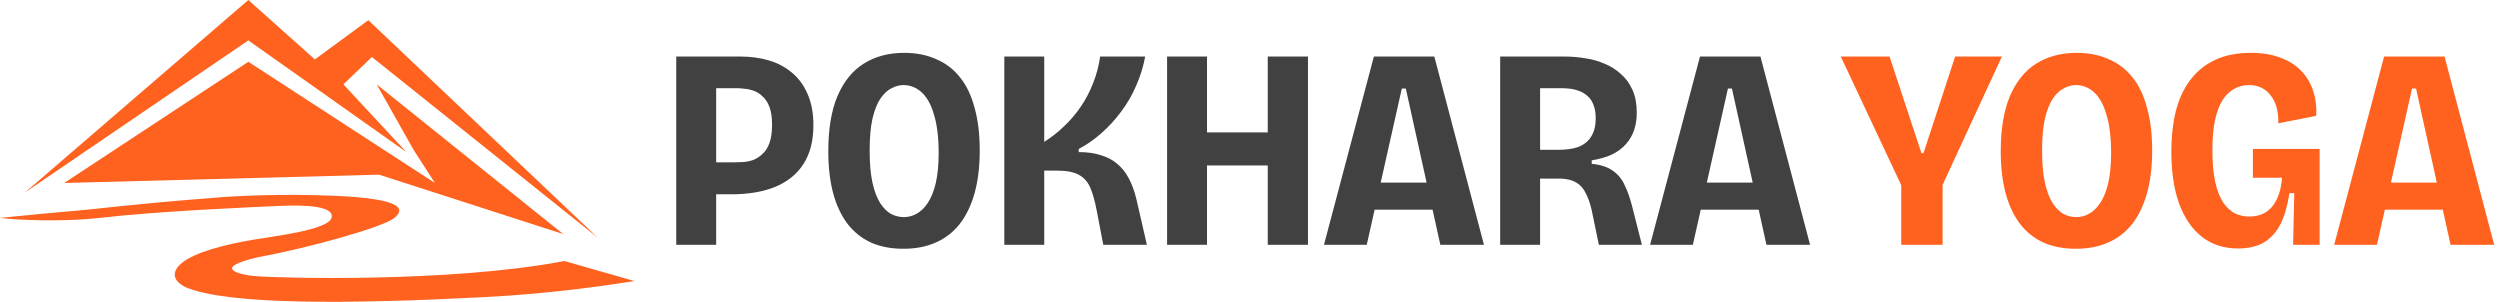
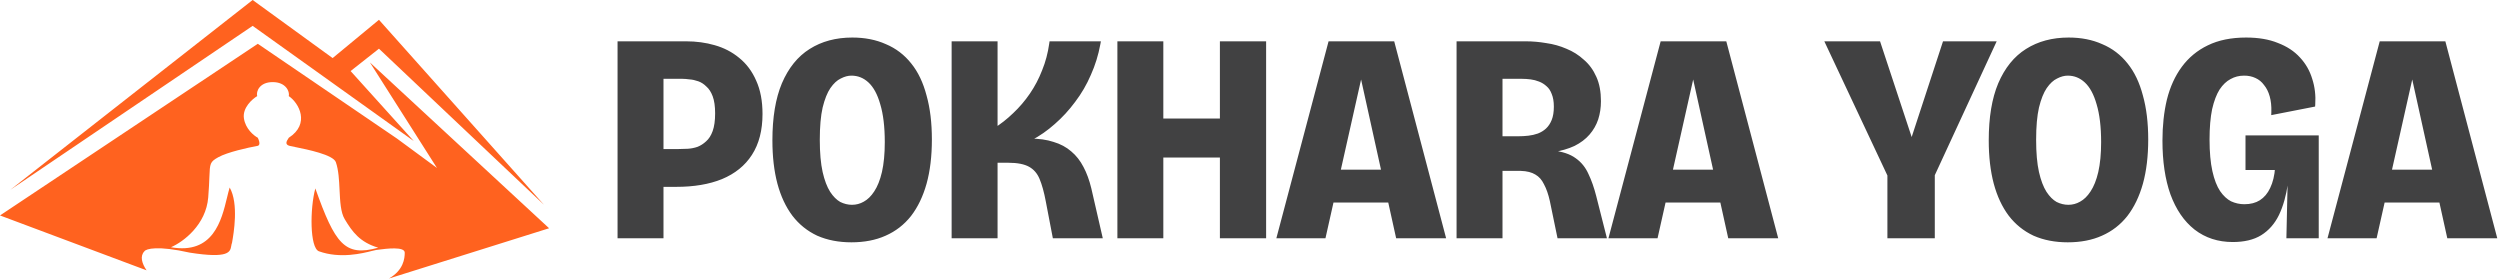
- <svg xmlns="http://www.w3.org/2000/svg" width="1052" height="127" viewBox="0 0 1052 127" fill="none">
-   <path d="M104.5 0L10.5 81L104.5 17L171 64L144.5 35.5L156.5 24L251.5 100L155 8.5L132.5 25L104.5 0Z" fill="#FF621F" />
-   <path d="M104.5 26L27 77L159.5 73.5L237 98.5L158.5 35.5L174 63L183 77L104.5 26Z" fill="#FF621F" />
-   <path d="M31.5 88.729C26.7 89.066 8.5 90.839 0 91.683C6 92.526 26 93.537 42 91.683C67.5 88.729 109 87.041 118.5 86.619C128 86.197 141 86.619 139.5 91.683C138 96.747 116 99.279 106 100.967C96 102.655 81.5 106.031 76 111.095C72 114.778 73 118.269 78 120.801C95.5 128.397 147 127.975 204 125.021C234.471 123.442 258.667 119.535 267 118.269L237.5 109.829C189 119.113 116 117.003 107 116.159C100.954 115.592 88.5 112.783 109 108.141C130 104.343 161.5 95.481 166 91.683C170.5 87.885 169.5 83.665 141 82.399C118.2 81.386 97.5 82.539 90 83.243C56.5 85.775 37.5 88.307 31.5 88.729Z" fill="#FF621F" />
-   <path d="M296.56 81.76V68.32H308.56C309.76 68.32 311.08 68.28 312.52 68.2C313.96 68.12 315.4 67.84 316.84 67.36C318.28 66.8 319.6 65.96 320.8 64.84C322.08 63.72 323.08 62.16 323.8 60.16C324.52 58.16 324.88 55.6 324.88 52.48C324.88 49.44 324.52 46.96 323.8 45.04C323.08 43.12 322.12 41.64 320.92 40.6C319.8 39.48 318.56 38.68 317.2 38.2C315.84 37.72 314.56 37.44 313.36 37.36C312.16 37.2 311.16 37.12 310.36 37.12H296.56V23.8H311.8C315.88 23.8 319.72 24.32 323.32 25.36C327 26.4 330.24 28.08 333.04 30.4C335.92 32.72 338.16 35.72 339.76 39.4C341.44 43.08 342.28 47.52 342.28 52.72C342.28 59.28 340.88 64.72 338.08 69.04C335.36 73.28 331.4 76.48 326.2 78.64C321.08 80.72 314.92 81.76 307.72 81.76H296.56ZM284.56 103V23.8H301.36V103H284.56ZM380.109 104.68C374.989 104.68 370.429 103.8 366.429 102.04C362.509 100.2 359.229 97.56 356.589 94.12C353.949 90.6 351.949 86.32 350.589 81.28C349.229 76.16 348.549 70.28 348.549 63.64C348.549 54.28 349.829 46.56 352.389 40.48C355.029 34.32 358.709 29.76 363.429 26.8C368.229 23.76 373.909 22.24 380.469 22.24C385.509 22.24 389.989 23.12 393.909 24.88C397.909 26.56 401.269 29.12 403.989 32.56C406.709 35.92 408.749 40.2 410.109 45.4C411.549 50.52 412.269 56.48 412.269 63.28C412.269 70.08 411.549 76.08 410.109 81.28C408.669 86.4 406.589 90.72 403.869 94.24C401.149 97.68 397.789 100.28 393.789 102.04C389.869 103.8 385.309 104.68 380.109 104.68ZM380.349 91.36C382.269 91.36 384.069 90.88 385.749 89.92C387.509 88.96 389.069 87.44 390.429 85.36C391.869 83.2 392.989 80.4 393.789 76.96C394.589 73.44 394.989 69.24 394.989 64.36C394.989 57.96 394.349 52.64 393.069 48.4C391.869 44.16 390.149 41 387.909 38.92C385.669 36.84 383.069 35.8 380.109 35.8C378.509 35.8 376.869 36.24 375.189 37.12C373.509 37.92 371.949 39.36 370.509 41.44C369.149 43.44 368.029 46.24 367.149 49.84C366.349 53.36 365.949 57.88 365.949 63.4C365.949 68.84 366.349 73.36 367.149 76.96C367.949 80.48 369.029 83.32 370.389 85.48C371.749 87.56 373.269 89.08 374.949 90.04C376.709 90.92 378.509 91.36 380.349 91.36ZM422.612 103V23.8H439.412V59.68C442.372 57.84 445.132 55.68 447.692 53.2C450.332 50.72 452.692 47.96 454.772 44.92C456.852 41.88 458.572 38.6 459.932 35.08C461.372 31.56 462.372 27.8 462.932 23.8H481.892C481.092 28.12 479.812 32.24 478.052 36.16C476.372 40.08 474.252 43.72 471.692 47.08C469.212 50.44 466.452 53.44 463.412 56.08C460.452 58.72 457.292 60.92 453.932 62.68V64C457.532 64 460.652 64.44 463.292 65.32C466.012 66.12 468.332 67.36 470.252 69.04C472.172 70.64 473.772 72.68 475.052 75.16C476.332 77.56 477.372 80.4 478.172 83.68L482.612 103H464.252L461.492 88.6C460.772 84.76 459.892 81.6 458.852 79.12C457.812 76.64 456.212 74.8 454.052 73.6C451.892 72.4 448.852 71.8 444.932 71.8H439.412V103H422.612ZM533.47 103V23.8H550.39V103H533.47ZM491.11 103V23.8H507.91V103H491.11ZM501.07 69.64V55.72H540.43V69.64H501.07ZM557.127 103L578.127 23.8H603.567L624.447 103H606.087L591.567 37.24H589.887L575.127 103H557.127ZM571.287 88.24V76.84H612.087V88.24H571.287ZM631.271 103V23.8H658.751C661.471 23.8 664.231 24.04 667.031 24.52C669.911 24.92 672.631 25.68 675.191 26.8C677.751 27.84 680.031 29.28 682.031 31.12C684.111 32.88 685.751 35.12 686.951 37.84C688.151 40.48 688.751 43.68 688.751 47.44C688.751 50 688.391 52.4 687.671 54.64C686.951 56.8 685.831 58.76 684.311 60.52C682.791 62.28 680.831 63.76 678.431 64.96C676.031 66.08 673.151 66.92 669.791 67.48V68.92C673.631 69.32 676.631 70.32 678.791 71.92C680.951 73.44 682.591 75.48 683.711 78.04C684.911 80.52 685.951 83.48 686.831 86.92L690.911 103H672.791L669.791 88.48C669.151 85.6 668.311 83.2 667.271 81.28C666.311 79.28 664.991 77.8 663.311 76.84C661.631 75.8 659.431 75.24 656.711 75.16H648.071V103H631.271ZM648.071 63.04H655.631C657.071 63.04 658.511 62.96 659.951 62.8C661.391 62.64 662.791 62.32 664.151 61.84C665.591 61.28 666.831 60.52 667.871 59.56C668.991 58.52 669.871 57.2 670.511 55.6C671.151 54 671.471 52.04 671.471 49.72C671.471 47.48 671.151 45.6 670.511 44.08C669.951 42.56 669.151 41.36 668.111 40.48C667.071 39.52 665.911 38.8 664.631 38.32C663.431 37.84 662.191 37.52 660.911 37.36C659.631 37.2 658.431 37.12 657.311 37.12H648.071V63.04ZM694.358 103L715.358 23.8H740.798L761.678 103H743.318L728.798 37.24H727.118L712.358 103H694.358ZM708.518 88.24V76.84H749.318V88.24H708.518Z" fill="#414142" />
-   <path d="M800.04 103V77.92L774.6 23.8H795.12L808.56 64.48H809.4L822.72 23.8H842.4L817.44 77.8V103H800.04ZM873.476 104.68C868.356 104.68 863.796 103.8 859.796 102.04C855.876 100.2 852.596 97.56 849.956 94.12C847.316 90.6 845.316 86.32 843.956 81.28C842.596 76.16 841.916 70.28 841.916 63.64C841.916 54.28 843.196 46.56 845.756 40.48C848.396 34.32 852.076 29.76 856.796 26.8C861.596 23.76 867.276 22.24 873.836 22.24C878.876 22.24 883.356 23.12 887.276 24.88C891.276 26.56 894.636 29.12 897.356 32.56C900.076 35.92 902.116 40.2 903.476 45.4C904.916 50.52 905.636 56.48 905.636 63.28C905.636 70.08 904.916 76.08 903.476 81.28C902.036 86.4 899.956 90.72 897.236 94.24C894.516 97.68 891.156 100.28 887.156 102.04C883.236 103.8 878.676 104.68 873.476 104.68ZM873.716 91.36C875.636 91.36 877.436 90.88 879.116 89.92C880.876 88.96 882.436 87.44 883.796 85.36C885.236 83.2 886.356 80.4 887.156 76.96C887.956 73.44 888.356 69.24 888.356 64.36C888.356 57.96 887.716 52.64 886.436 48.4C885.236 44.16 883.516 41 881.276 38.92C879.036 36.84 876.436 35.8 873.476 35.8C871.876 35.8 870.236 36.24 868.556 37.12C866.876 37.92 865.316 39.36 863.876 41.44C862.516 43.44 861.396 46.24 860.516 49.84C859.716 53.36 859.316 57.88 859.316 63.4C859.316 68.84 859.716 73.36 860.516 76.96C861.316 80.48 862.396 83.32 863.756 85.48C865.116 87.56 866.636 89.08 868.316 90.04C870.076 90.92 871.876 91.36 873.716 91.36ZM941.659 104.56C935.819 104.56 930.779 102.92 926.539 99.64C922.379 96.36 919.179 91.68 916.939 85.6C914.779 79.52 913.699 72.24 913.699 63.76C913.699 57.68 914.299 52.12 915.499 47.08C916.779 41.96 918.779 37.56 921.499 33.88C924.219 30.2 927.659 27.36 931.819 25.36C936.059 23.28 941.179 22.24 947.179 22.24C952.139 22.24 956.379 22.96 959.899 24.4C963.499 25.76 966.419 27.68 968.659 30.16C970.899 32.56 972.499 35.36 973.459 38.56C974.499 41.76 974.899 45.16 974.659 48.76L958.699 51.88C958.779 49.4 958.539 47.16 957.979 45.16C957.419 43.16 956.579 41.48 955.459 40.12C954.419 38.68 953.099 37.6 951.499 36.88C949.979 36.16 948.259 35.8 946.339 35.8C944.099 35.8 942.059 36.32 940.219 37.36C938.379 38.32 936.739 39.88 935.299 42.04C933.939 44.2 932.859 47.04 932.059 50.56C931.339 54.08 930.979 58.32 930.979 63.28C930.979 68.56 931.379 73 932.179 76.6C932.979 80.2 934.099 83.08 935.539 85.24C936.979 87.32 938.619 88.84 940.459 89.8C942.379 90.68 944.379 91.12 946.459 91.12C949.179 91.12 951.499 90.52 953.419 89.32C955.419 88.04 956.979 86.2 958.099 83.8C959.299 81.32 960.019 78.32 960.259 74.8H948.019V62.68H976.099V76.12V103H964.939L965.419 81.28H963.379C962.659 86.24 961.459 90.48 959.779 94C958.099 97.44 955.779 100.08 952.819 101.92C949.939 103.68 946.219 104.56 941.659 104.56ZM982.23 103L1003.23 23.8H1028.67L1049.55 103H1031.19L1016.67 37.24H1014.99L1000.23 103H982.23ZM996.39 88.24V76.84H1037.19V88.24H996.39Z" fill="#FF621F" />
+ <svg xmlns="http://www.w3.org/2000/svg" width="947" height="106" viewBox="0 0 947 106" fill="none">
+   <path fill-rule="evenodd" clip-rule="evenodd" d="M3.906 71.905L95.7 0L126 22L143.549 7.5L206.047 77.568L143.549 18.445L132.808 26.917L156.732 53.425L95.7 9.793L3.906 71.905ZM0 81.61L97.653 16.587L150.385 52.495L165.521 63.627L140.131 23.664L208 86.463L147.344 105.499C152.845 102.348 153.315 97.926 153.315 95.708C153.315 93.282 146.199 94.209 143.396 94.574C143.03 94.622 142.737 94.66 142.543 94.68C142.257 94.709 141.719 94.845 140.975 95.034C137.366 95.95 128.909 98.097 120.822 95.194C117.308 93.932 117.377 78.97 119.451 71.373C126.919 92.349 130.576 97.378 143.262 93.823C136.32 91.766 133.448 87.825 130.576 83.026C129.03 80.445 128.833 76.284 128.627 71.972C128.451 68.269 128.27 64.454 127.225 61.433C126.251 58.619 116.496 56.645 111.763 55.687C110.895 55.511 110.196 55.37 109.751 55.263C107.711 54.776 108.638 53.352 109.207 52.48C109.279 52.37 109.345 52.268 109.398 52.179C117.572 46.901 113.24 39 109.398 36.412C109.797 34.641 108.268 31.1 103.289 31.1C98.311 31.1 96.94 34.641 97.419 36.412C95.504 37.555 91.818 40.834 92.392 44.81C92.967 48.785 96.142 51.379 97.658 52.179C98.616 54.235 98.342 55.092 97.544 55.263C94.034 55.892 86.151 57.628 82.704 59.548C79.534 61.313 79.512 61.886 79.312 67.109C79.24 68.984 79.146 71.457 78.875 74.8C78.04 85.088 69.54 91.595 64.752 93.651C80.777 96.469 83.918 83.47 85.994 74.875C86.341 73.439 86.658 72.126 87.001 71.03C90.494 77.199 88.491 88.55 87.931 91.728C87.915 91.816 87.9 91.898 87.887 91.974C87.739 92.327 87.671 92.722 87.601 93.128C87.208 95.399 86.753 98.033 71.933 95.708C59.678 92.966 55.337 94.222 54.699 95.194C52.948 96.985 53.706 99.756 55.522 102.402L0 81.61Z" fill="#FF621F" />
+   <path d="M245.93 69.78V57.46H256.93C258.03 57.46 259.24 57.423 260.56 57.35C261.88 57.277 263.2 57.02 264.52 56.58C265.84 56.067 267.05 55.297 268.15 54.27C269.323 53.243 270.24 51.813 270.9 49.98C271.56 48.147 271.89 45.8 271.89 42.94C271.89 40.153 271.56 37.88 270.9 36.12C270.24 34.36 269.36 33.003 268.26 32.05C267.233 31.023 266.097 30.29 264.85 29.85C263.603 29.41 262.43 29.153 261.33 29.08C260.23 28.933 259.313 28.86 258.58 28.86H245.93V16.65H259.9C263.64 16.65 267.16 17.127 270.46 18.08C273.833 19.033 276.803 20.573 279.37 22.7C282.01 24.827 284.063 27.577 285.53 30.95C287.07 34.323 287.84 38.393 287.84 43.16C287.84 49.173 286.557 54.16 283.99 58.12C281.497 62.007 277.867 64.94 273.1 66.92C268.407 68.827 262.76 69.78 256.16 69.78H245.93ZM234.93 89.25V16.65H250.33V89.25H234.93ZM322.517 90.79C317.823 90.79 313.643 89.983 309.977 88.37C306.383 86.683 303.377 84.263 300.957 81.11C298.537 77.883 296.703 73.96 295.457 69.34C294.21 64.647 293.587 59.257 293.587 53.17C293.587 44.59 294.76 37.513 297.107 31.94C299.527 26.293 302.9 22.113 307.227 19.4C311.627 16.613 316.833 15.22 322.847 15.22C327.467 15.22 331.573 16.027 335.167 17.64C338.833 19.18 341.913 21.527 344.407 24.68C346.9 27.76 348.77 31.683 350.017 36.45C351.337 41.143 351.997 46.607 351.997 52.84C351.997 59.073 351.337 64.573 350.017 69.34C348.697 74.033 346.79 77.993 344.297 81.22C341.803 84.373 338.723 86.757 335.057 88.37C331.463 89.983 327.283 90.79 322.517 90.79ZM322.737 78.58C324.497 78.58 326.147 78.14 327.687 77.26C329.3 76.38 330.73 74.987 331.977 73.08C333.297 71.1 334.323 68.533 335.057 65.38C335.79 62.153 336.157 58.303 336.157 53.83C336.157 47.963 335.57 43.087 334.397 39.2C333.297 35.313 331.72 32.417 329.667 30.51C327.613 28.603 325.23 27.65 322.517 27.65C321.05 27.65 319.547 28.053 318.007 28.86C316.467 29.593 315.037 30.913 313.717 32.82C312.47 34.653 311.443 37.22 310.637 40.52C309.903 43.747 309.537 47.89 309.537 52.95C309.537 57.937 309.903 62.08 310.637 65.38C311.37 68.607 312.36 71.21 313.607 73.19C314.853 75.097 316.247 76.49 317.787 77.37C319.4 78.177 321.05 78.58 322.737 78.58ZM361.477 89.25V16.65H376.877V49.54C379.591 47.853 382.121 45.873 384.467 43.6C386.887 41.327 389.051 38.797 390.957 36.01C392.864 33.223 394.441 30.217 395.687 26.99C397.007 23.763 397.924 20.317 398.437 16.65H415.817C415.084 20.61 413.911 24.387 412.297 27.98C410.757 31.573 408.814 34.91 406.467 37.99C404.194 41.07 401.664 43.82 398.877 46.24C396.164 48.66 393.267 50.677 390.187 52.29V53.5C393.487 53.5 396.347 53.903 398.767 54.71C401.261 55.443 403.387 56.58 405.147 58.12C406.907 59.587 408.374 61.457 409.547 63.73C410.721 65.93 411.674 68.533 412.407 71.54L416.477 89.25H399.647L397.117 76.05C396.457 72.53 395.651 69.633 394.697 67.36C393.744 65.087 392.277 63.4 390.297 62.3C388.317 61.2 385.531 60.65 381.937 60.65H376.877V89.25H361.477ZM463.097 89.25V16.65H478.607V89.25H463.097ZM424.267 89.25V16.65H439.667V89.25H424.267ZM433.397 58.67V45.91H469.477V58.67H433.397ZM484.783 89.25L504.033 16.65H527.353L546.493 89.25H529.663L516.353 28.97H514.813L501.283 89.25H484.783ZM497.763 75.72V65.27H535.163V75.72H497.763ZM552.748 89.25V16.65H577.938C580.432 16.65 582.962 16.87 585.528 17.31C588.168 17.677 590.662 18.373 593.008 19.4C595.355 20.353 597.445 21.673 599.278 23.36C601.185 24.973 602.688 27.027 603.788 29.52C604.888 31.94 605.438 34.873 605.438 38.32C605.438 40.667 605.108 42.867 604.448 44.92C603.788 46.9 602.762 48.697 601.368 50.31C599.975 51.923 598.178 53.28 595.978 54.38C593.778 55.407 591.138 56.177 588.058 56.69V58.01C591.578 58.377 594.328 59.293 596.308 60.76C598.288 62.153 599.792 64.023 600.818 66.37C601.918 68.643 602.872 71.357 603.678 74.51L607.418 89.25H590.808L588.058 75.94C587.472 73.3 586.702 71.1 585.748 69.34C584.868 67.507 583.658 66.15 582.118 65.27C580.578 64.317 578.562 63.803 576.068 63.73H568.148V89.25H552.748ZM568.148 52.62H575.078C576.398 52.62 577.718 52.547 579.038 52.4C580.358 52.253 581.642 51.96 582.888 51.52C584.208 51.007 585.345 50.31 586.298 49.43C587.325 48.477 588.132 47.267 588.718 45.8C589.305 44.333 589.598 42.537 589.598 40.41C589.598 38.357 589.305 36.633 588.718 35.24C588.205 33.847 587.472 32.747 586.518 31.94C585.565 31.06 584.502 30.4 583.328 29.96C582.228 29.52 581.092 29.227 579.918 29.08C578.745 28.933 577.645 28.86 576.618 28.86H568.148V52.62ZM610.578 89.25L629.828 16.65H653.148L672.288 89.25H655.458L642.148 28.97H640.608L627.078 89.25H610.578ZM623.558 75.72V65.27H660.958V75.72H623.558ZM715.95 89.25V66.26L692.63 16.65H711.44L723.76 53.94H724.53L736.74 16.65H754.78L731.9 66.15V89.25H715.95ZM783.266 90.79C778.573 90.79 774.393 89.983 770.726 88.37C767.133 86.683 764.126 84.263 761.706 81.11C759.286 77.883 757.453 73.96 756.206 69.34C754.96 64.647 754.336 59.257 754.336 53.17C754.336 44.59 755.51 37.513 757.856 31.94C760.276 26.293 763.65 22.113 767.976 19.4C772.376 16.613 777.583 15.22 783.596 15.22C788.216 15.22 792.323 16.027 795.916 17.64C799.583 19.18 802.663 21.527 805.156 24.68C807.65 27.76 809.52 31.683 810.766 36.45C812.086 41.143 812.746 46.607 812.746 52.84C812.746 59.073 812.086 64.573 810.766 69.34C809.446 74.033 807.54 77.993 805.046 81.22C802.553 84.373 799.473 86.757 795.806 88.37C792.213 89.983 788.033 90.79 783.266 90.79ZM783.486 78.58C785.246 78.58 786.896 78.14 788.436 77.26C790.05 76.38 791.48 74.987 792.726 73.08C794.046 71.1 795.073 68.533 795.806 65.38C796.54 62.153 796.906 58.303 796.906 53.83C796.906 47.963 796.32 43.087 795.146 39.2C794.046 35.313 792.47 32.417 790.416 30.51C788.363 28.603 785.98 27.65 783.266 27.65C781.8 27.65 780.296 28.053 778.756 28.86C777.216 29.593 775.786 30.913 774.466 32.82C773.22 34.653 772.193 37.22 771.386 40.52C770.653 43.747 770.286 47.89 770.286 52.95C770.286 57.937 770.653 62.08 771.386 65.38C772.12 68.607 773.11 71.21 774.356 73.19C775.603 75.097 776.996 76.49 778.536 77.37C780.15 78.177 781.8 78.58 783.486 78.58ZM845.767 90.68C840.414 90.68 835.794 89.177 831.907 86.17C828.094 83.163 825.16 78.873 823.107 73.3C821.127 67.727 820.137 61.053 820.137 53.28C820.137 47.707 820.687 42.61 821.787 37.99C822.96 33.297 824.794 29.263 827.287 25.89C829.78 22.517 832.934 19.913 836.747 18.08C840.634 16.173 845.327 15.22 850.827 15.22C855.374 15.22 859.26 15.88 862.487 17.2C865.787 18.447 868.464 20.207 870.517 22.48C872.57 24.68 874.037 27.247 874.917 30.18C875.87 33.113 876.237 36.23 876.017 39.53L861.387 42.39C861.46 40.117 861.24 38.063 860.727 36.23C860.214 34.397 859.444 32.857 858.417 31.61C857.464 30.29 856.254 29.3 854.787 28.64C853.394 27.98 851.817 27.65 850.057 27.65C848.004 27.65 846.134 28.127 844.447 29.08C842.76 29.96 841.257 31.39 839.937 33.37C838.69 35.35 837.7 37.953 836.967 41.18C836.307 44.407 835.977 48.293 835.977 52.84C835.977 57.68 836.344 61.75 837.077 65.05C837.81 68.35 838.837 70.99 840.157 72.97C841.477 74.877 842.98 76.27 844.667 77.15C846.427 77.957 848.26 78.36 850.167 78.36C852.66 78.36 854.787 77.81 856.547 76.71C858.38 75.537 859.81 73.85 860.837 71.65C861.937 69.377 862.597 66.627 862.817 63.4H851.597V52.29H877.337V64.61V89.25H867.107L867.547 69.34H865.677C865.017 73.887 863.917 77.773 862.377 81C860.837 84.153 858.71 86.573 855.997 88.26C853.357 89.873 849.947 90.68 845.767 90.68ZM882.957 89.25L902.207 16.65H925.527L944.667 89.25H927.837L914.527 28.97H912.987L899.457 89.25H882.957ZM895.937 75.72V65.27H933.337V75.72H895.937Z" fill="#414142" />
+   <path d="M245.93 69.78H244.93V70.78H245.93V69.78ZM245.93 57.46V56.46H244.93V57.46H245.93ZM260.56 57.35L260.505 56.352L260.505 56.352L260.56 57.35ZM264.52 56.58L264.836 57.529L264.86 57.521L264.882 57.512L264.52 56.58ZM268.15 54.27L267.491 53.517L267.479 53.528L267.468 53.539L268.15 54.27ZM270.9 36.12L269.964 36.471L269.964 36.471L270.9 36.12ZM268.26 32.05L267.553 32.757L267.578 32.782L267.605 32.806L268.26 32.05ZM264.85 29.85L264.517 30.793L264.517 30.793L264.85 29.85ZM261.33 29.08L261.198 30.071L261.231 30.076L261.263 30.078L261.33 29.08ZM245.93 28.86H244.93V29.86H245.93V28.86ZM245.93 16.65V15.65H244.93V16.65H245.93ZM270.46 18.08L270.182 19.041L270.188 19.042L270.46 18.08ZM279.37 22.7L278.732 23.47L278.743 23.479L279.37 22.7ZM285.53 30.95L284.613 31.349L284.617 31.357L284.62 31.365L285.53 30.95ZM283.99 58.12L283.151 57.576L283.148 57.58L283.99 58.12ZM273.1 66.92L273.476 67.847L273.484 67.844L273.1 66.92ZM234.93 89.25H233.93V90.25H234.93V89.25ZM234.93 16.65V15.65H233.93V16.65H234.93ZM250.33 16.65H251.33V15.65H250.33V16.65ZM250.33 89.25V90.25H251.33V89.25H250.33ZM246.93 69.78V57.46H244.93V69.78H246.93ZM245.93 58.46H256.93V56.46H245.93V58.46ZM256.93 58.46C258.052 58.46 259.281 58.423 260.615 58.349L260.505 56.352C259.199 56.424 258.008 56.46 256.93 56.46V58.46ZM260.615 58.349C262.029 58.27 263.436 57.995 264.836 57.529L264.204 55.631C262.964 56.045 261.731 56.283 260.505 56.352L260.615 58.349ZM264.882 57.512C266.328 56.95 267.645 56.109 268.832 55.001L267.468 53.539C266.455 54.484 265.352 55.184 264.158 55.648L264.882 57.512ZM268.809 55.023C270.138 53.86 271.138 52.273 271.841 50.319L269.959 49.641C269.342 51.354 268.509 52.627 267.491 53.517L268.809 55.023ZM271.841 50.319C272.554 48.339 272.89 45.867 272.89 42.94H270.89C270.89 45.733 270.566 47.955 269.959 49.641L271.841 50.319ZM272.89 42.94C272.89 40.086 272.554 37.681 271.836 35.769L269.964 36.471C270.566 38.078 270.89 40.221 270.89 42.94H272.89ZM271.836 35.769C271.134 33.897 270.172 32.384 268.915 31.294L267.605 32.806C268.548 33.623 269.346 34.823 269.964 36.471L271.836 35.769ZM268.967 31.343C267.845 30.221 266.584 29.401 265.183 28.907L264.517 30.793C265.61 31.179 266.621 31.826 267.553 32.757L268.967 31.343ZM265.183 28.907C263.867 28.442 262.603 28.163 261.397 28.082L261.263 30.078C262.257 30.144 263.34 30.378 264.517 30.793L265.183 28.907ZM261.462 28.089C260.338 27.939 259.374 27.86 258.58 27.86V29.86C259.253 29.86 260.122 29.928 261.198 30.071L261.462 28.089ZM258.58 27.86H245.93V29.86H258.58V27.86ZM246.93 28.86V16.65H244.93V28.86H246.93ZM245.93 17.65H259.9V15.65H245.93V17.65ZM259.9 17.65C263.554 17.65 266.98 18.116 270.182 19.041L270.738 17.119C267.34 16.138 263.726 15.65 259.9 15.65V17.65ZM270.188 19.042C273.434 19.96 276.278 21.437 278.732 23.47L280.008 21.93C277.329 19.71 274.232 18.107 270.732 17.118L270.188 19.042ZM278.743 23.479C281.246 25.495 283.205 28.111 284.613 31.349L286.447 30.551C284.922 27.043 282.774 24.158 279.997 21.921L278.743 23.479ZM284.62 31.365C286.086 34.577 286.84 38.497 286.84 43.16H288.84C288.84 38.289 288.054 34.07 286.44 30.535L284.62 31.365ZM286.84 43.16C286.84 49.033 285.587 53.817 283.151 57.576L284.829 58.664C287.526 54.503 288.84 49.314 288.84 43.16H286.84ZM283.148 57.58C280.778 61.275 277.318 64.085 272.716 65.996L273.484 67.844C278.415 65.795 282.216 62.738 284.832 58.66L283.148 57.58ZM272.724 65.993C268.18 67.839 262.668 68.78 256.16 68.78V70.78C262.852 70.78 268.633 69.814 273.476 67.847L272.724 65.993ZM256.16 68.78H245.93V70.78H256.16V68.78ZM235.93 89.25V16.65H233.93V89.25H235.93ZM234.93 17.65H250.33V15.65H234.93V17.65ZM249.33 16.65V89.25H251.33V16.65H249.33ZM250.33 88.25H234.93V90.25H250.33V88.25ZM309.977 88.37L309.552 89.275L309.563 89.28L309.574 89.285L309.977 88.37ZM300.957 81.11L300.157 81.71L300.163 81.719L300.957 81.11ZM295.457 69.34L294.49 69.597L294.491 69.6L295.457 69.34ZM297.107 31.94L296.187 31.546L296.185 31.552L297.107 31.94ZM307.227 19.4L307.758 20.247L307.762 20.245L307.227 19.4ZM335.167 17.64L334.757 18.552L334.768 18.557L334.779 18.562L335.167 17.64ZM344.407 24.68L343.622 25.3L343.629 25.309L344.407 24.68ZM350.017 36.45L349.049 36.703L349.052 36.712L349.054 36.721L350.017 36.45ZM350.017 69.34L350.979 69.611L350.98 69.607L350.017 69.34ZM344.297 81.22L345.081 81.84L345.088 81.831L344.297 81.22ZM335.057 88.37L334.654 87.455L334.647 87.458L335.057 88.37ZM327.687 77.26L327.208 76.382L327.199 76.387L327.191 76.392L327.687 77.26ZM331.977 73.08L331.145 72.525L331.14 72.533L331.977 73.08ZM335.057 65.38L336.031 65.606L336.032 65.602L335.057 65.38ZM334.397 39.2L333.434 39.472L333.437 39.481L333.439 39.489L334.397 39.2ZM329.667 30.51L330.347 29.777L330.347 29.777L329.667 30.51ZM318.007 28.86L318.437 29.763L318.454 29.755L318.471 29.746L318.007 28.86ZM313.717 32.82L312.894 32.251L312.89 32.258L313.717 32.82ZM310.637 40.52L309.665 40.282L309.663 40.29L309.662 40.298L310.637 40.52ZM310.637 65.38L309.66 65.597L309.662 65.602L310.637 65.38ZM313.607 73.19L312.76 73.723L312.765 73.73L312.77 73.737L313.607 73.19ZM317.787 77.37L317.291 78.238L317.315 78.252L317.339 78.264L317.787 77.37ZM322.517 89.79C317.938 89.79 313.899 89.003 310.379 87.455L309.574 89.285C313.387 90.963 317.708 91.79 322.517 91.79V89.79ZM310.402 87.465C306.953 85.846 304.073 83.528 301.75 80.501L300.163 81.719C302.681 84.999 305.813 87.52 309.552 89.275L310.402 87.465ZM301.757 80.51C299.426 77.402 297.642 73.599 296.422 69.079L294.491 69.6C295.765 74.321 297.648 78.365 300.157 81.71L301.757 80.51ZM296.423 69.083C295.203 64.492 294.587 59.191 294.587 53.17H292.587C292.587 59.322 293.216 64.802 294.49 69.597L296.423 69.083ZM294.587 53.17C294.587 44.672 295.75 37.739 298.028 32.328L296.185 31.552C293.77 37.288 292.587 44.508 292.587 53.17H294.587ZM298.026 32.334C300.382 26.836 303.636 22.832 307.758 20.247L306.695 18.553C302.164 21.395 298.671 25.751 296.187 31.546L298.026 32.334ZM307.762 20.245C311.978 17.574 316.993 16.22 322.847 16.22V14.22C316.674 14.22 311.275 15.652 306.692 18.555L307.762 20.245ZM322.847 16.22C327.35 16.22 331.313 17.006 334.757 18.552L335.576 16.728C331.834 15.047 327.584 14.22 322.847 14.22V16.22ZM334.779 18.562C338.289 20.036 341.232 22.278 343.622 25.3L345.191 24.06C342.594 20.775 339.378 18.324 335.554 16.718L334.779 18.562ZM343.629 25.309C346.014 28.255 347.83 32.041 349.049 36.703L350.984 36.197C349.71 31.325 347.786 27.265 345.184 24.051L343.629 25.309ZM349.054 36.721C350.343 41.306 350.997 46.674 350.997 52.84H352.997C352.997 46.539 352.33 40.981 350.979 36.179L349.054 36.721ZM350.997 52.84C350.997 59.005 350.344 64.412 349.053 69.073L350.98 69.607C352.33 64.734 352.997 59.141 352.997 52.84H350.997ZM349.054 69.069C347.762 73.663 345.907 77.501 343.505 80.609L345.088 81.831C347.673 78.486 349.631 74.404 350.979 69.611L349.054 69.069ZM343.512 80.6C341.12 83.626 338.171 85.907 334.654 87.455L335.459 89.285C339.276 87.606 342.487 85.121 345.081 81.84L343.512 80.6ZM334.647 87.458C331.207 89.002 327.171 89.79 322.517 89.79V91.79C327.395 91.79 331.72 90.964 335.466 89.282L334.647 87.458ZM322.737 79.58C324.672 79.58 326.493 79.094 328.183 78.128L327.191 76.392C325.8 77.186 324.321 77.58 322.737 77.58V79.58ZM328.165 78.138C329.954 77.162 331.498 75.639 332.814 73.627L331.14 72.533C329.962 74.334 328.646 75.598 327.208 76.382L328.165 78.138ZM332.809 73.635C334.215 71.526 335.279 68.838 336.031 65.606L334.083 65.153C333.367 68.229 332.379 70.674 331.145 72.525L332.809 73.635ZM336.032 65.602C336.786 62.282 337.157 58.354 337.157 53.83H335.157C335.157 58.253 334.794 62.025 334.082 65.158L336.032 65.602ZM337.157 53.83C337.157 47.905 336.565 42.923 335.354 38.911L333.439 39.489C334.575 43.25 335.157 48.022 335.157 53.83H337.157ZM335.359 38.928C334.23 34.938 332.582 31.852 330.347 29.777L328.986 31.243C330.858 32.981 332.364 35.688 333.434 39.472L335.359 38.928ZM330.347 29.777C328.115 27.705 325.491 26.65 322.517 26.65V28.65C324.969 28.65 327.111 29.502 328.986 31.243L330.347 29.777ZM322.517 26.65C320.861 26.65 319.199 27.106 317.543 27.974L318.471 29.746C319.894 29 321.239 28.65 322.517 28.65V26.65ZM317.577 27.957C315.832 28.788 314.28 30.25 312.894 32.251L314.539 33.389C315.794 31.577 317.101 30.399 318.437 29.763L317.577 27.957ZM312.89 32.258C311.55 34.228 310.487 36.922 309.665 40.282L311.608 40.758C312.4 37.518 313.39 35.079 314.544 33.382L312.89 32.258ZM309.662 40.298C308.905 43.625 308.537 47.85 308.537 52.95H310.537C310.537 47.93 310.901 43.868 311.612 40.742L309.662 40.298ZM308.537 52.95C308.537 57.979 308.906 62.201 309.66 65.597L311.613 65.163C310.901 61.959 310.537 57.895 310.537 52.95H308.537ZM309.662 65.602C310.41 68.897 311.434 71.617 312.76 73.723L314.453 72.657C313.286 70.803 312.33 68.317 311.612 65.158L309.662 65.602ZM312.77 73.737C314.079 75.74 315.58 77.261 317.291 78.238L318.283 76.502C316.914 75.719 315.628 74.454 314.444 72.643L312.77 73.737ZM317.339 78.264C319.082 79.136 320.884 79.58 322.737 79.58V77.58C321.216 77.58 319.718 77.218 318.234 76.476L317.339 78.264ZM361.477 89.25H360.477V90.25H361.477V89.25ZM361.477 16.65V15.65H360.477V16.65H361.477ZM376.877 16.65H377.877V15.65H376.877V16.65ZM376.877 49.54H375.877V51.339L377.405 50.389L376.877 49.54ZM384.467 43.6L383.783 42.871L383.777 42.876L383.771 42.882L384.467 43.6ZM390.957 36.01L391.783 36.575L391.783 36.575L390.957 36.01ZM395.687 26.99L394.762 26.611L394.758 26.62L394.754 26.63L395.687 26.99ZM398.437 16.65V15.65H397.568L397.447 16.511L398.437 16.65ZM415.817 16.65L416.801 16.832L417.019 15.65H415.817V16.65ZM412.297 27.98L411.385 27.57L411.381 27.578L411.378 27.586L412.297 27.98ZM406.467 37.99L405.672 37.384L405.667 37.39L405.663 37.396L406.467 37.99ZM398.877 46.24L398.222 45.485L398.212 45.494L398.877 46.24ZM390.187 52.29L389.723 51.404L389.187 51.685V52.29H390.187ZM390.187 53.5H389.187V54.5H390.187V53.5ZM398.767 54.71L398.451 55.659L398.468 55.664L398.485 55.669L398.767 54.71ZM405.147 58.12L404.489 58.873L404.498 58.88L404.507 58.888L405.147 58.12ZM409.547 63.73L408.659 64.189L408.665 64.201L409.547 63.73ZM412.407 71.54L413.382 71.316L413.379 71.303L412.407 71.54ZM416.477 89.25V90.25H417.733L417.452 89.026L416.477 89.25ZM399.647 89.25L398.665 89.438L398.821 90.25H399.647V89.25ZM397.117 76.05L396.134 76.234L396.135 76.238L397.117 76.05ZM394.697 67.36L393.775 67.747L393.775 67.747L394.697 67.36ZM390.297 62.3L389.812 63.174L389.812 63.174L390.297 62.3ZM376.877 60.65V59.65H375.877V60.65H376.877ZM376.877 89.25V90.25H377.877V89.25H376.877ZM362.477 89.25V16.65H360.477V89.25H362.477ZM361.477 17.65H376.877V15.65H361.477V17.65ZM375.877 16.65V49.54H377.877V16.65H375.877ZM377.405 50.389C380.18 48.664 382.766 46.64 385.163 44.318L383.771 42.882C381.475 45.107 379.001 47.042 376.349 48.691L377.405 50.389ZM385.152 44.329C387.626 42.005 389.836 39.42 391.783 36.575L390.132 35.445C388.265 38.173 386.149 40.648 383.783 42.871L385.152 44.329ZM391.783 36.575C393.734 33.723 395.346 30.647 396.62 27.35L394.754 26.63C393.535 29.786 391.994 32.724 390.132 35.445L391.783 36.575ZM396.613 27.369C397.966 24.06 398.903 20.533 399.428 16.789L397.447 16.511C396.944 20.101 396.048 23.466 394.762 26.611L396.613 27.369ZM398.437 17.65H415.817V15.65H398.437V17.65ZM414.834 16.468C414.115 20.351 412.965 24.051 411.385 27.57L413.21 28.39C414.856 24.722 416.053 20.869 416.801 16.832L414.834 16.468ZM411.378 27.586C409.87 31.105 407.968 34.37 405.672 37.384L407.263 38.596C409.66 35.45 411.644 32.042 413.216 28.374L411.378 27.586ZM405.663 37.396C403.431 40.419 400.951 43.115 398.222 45.485L399.533 46.995C402.377 44.525 404.957 41.721 407.272 38.584L405.663 37.396ZM398.212 45.494C395.557 47.862 392.727 49.831 389.723 51.404L390.651 53.176C393.807 51.523 396.771 49.458 399.543 46.986L398.212 45.494ZM389.187 52.29V53.5H391.187V52.29H389.187ZM390.187 54.5C393.41 54.5 396.158 54.894 398.451 55.659L399.083 53.761C396.537 52.912 393.565 52.5 390.187 52.5V54.5ZM398.485 55.669C400.855 56.366 402.849 57.438 404.489 58.873L405.806 57.367C403.925 55.722 401.666 54.52 399.049 53.751L398.485 55.669ZM404.507 58.888C406.153 60.26 407.539 62.02 408.659 64.189L410.436 63.271C409.208 60.893 407.661 58.913 405.787 57.352L404.507 58.888ZM408.665 64.201C409.791 66.311 410.718 68.833 411.436 71.777L413.379 71.303C412.63 68.234 411.65 65.549 410.43 63.259L408.665 64.201ZM411.433 71.764L415.503 89.474L417.452 89.026L413.382 71.316L411.433 71.764ZM416.477 88.25H399.647V90.25H416.477V88.25ZM400.629 89.062L398.099 75.862L396.135 76.238L398.665 89.438L400.629 89.062ZM398.1 75.866C397.432 72.305 396.609 69.334 395.619 66.973L393.775 67.747C394.692 69.933 395.482 72.755 396.134 76.234L398.1 75.866ZM395.619 66.973C394.588 64.513 392.977 62.645 390.783 61.426L389.812 63.174C391.578 64.155 392.9 65.661 393.775 67.747L395.619 66.973ZM390.783 61.426C388.592 60.209 385.611 59.65 381.937 59.65V61.65C385.451 61.65 388.043 62.191 389.812 63.174L390.783 61.426ZM381.937 59.65H376.877V61.65H381.937V59.65ZM375.877 60.65V89.25H377.877V60.65H375.877ZM376.877 88.25H361.477V90.25H376.877V88.25ZM463.097 89.25H462.097V90.25H463.097V89.25ZM463.097 16.65V15.65H462.097V16.65H463.097ZM478.607 16.65H479.607V15.65H478.607V16.65ZM478.607 89.25V90.25H479.607V89.25H478.607ZM424.267 89.25H423.267V90.25H424.267V89.25ZM424.267 16.65V15.65H423.267V16.65H424.267ZM439.667 16.65H440.667V15.65H439.667V16.65ZM439.667 89.25V90.25H440.667V89.25H439.667ZM433.397 58.67H432.397V59.67H433.397V58.67ZM433.397 45.91V44.91H432.397V45.91H433.397ZM469.477 45.91H470.477V44.91H469.477V45.91ZM469.477 58.67V59.67H470.477V58.67H469.477ZM464.097 89.25V16.65H462.097V89.25H464.097ZM463.097 17.65H478.607V15.65H463.097V17.65ZM477.607 16.65V89.25H479.607V16.65H477.607ZM478.607 88.25H463.097V90.25H478.607V88.25ZM425.267 89.25V16.65H423.267V89.25H425.267ZM424.267 17.65H439.667V15.65H424.267V17.65ZM438.667 16.65V89.25H440.667V16.65H438.667ZM439.667 88.25H424.267V90.25H439.667V88.25ZM434.397 58.67V45.91H432.397V58.67H434.397ZM433.397 46.91H469.477V44.91H433.397V46.91ZM468.477 45.91V58.67H470.477V45.91H468.477ZM469.477 57.67H433.397V59.67H469.477V57.67ZM484.783 89.25L483.816 88.994L483.483 90.25H484.783V89.25ZM504.033 16.65V15.65H503.264L503.066 16.394L504.033 16.65ZM527.353 16.65L528.32 16.395L528.124 15.65H527.353V16.65ZM546.493 89.25V90.25H547.791L547.46 88.995L546.493 89.25ZM529.663 89.25L528.686 89.466L528.86 90.25H529.663V89.25ZM516.353 28.97L517.329 28.754L517.156 27.97H516.353V28.97ZM514.813 28.97V27.97H514.013L513.837 28.751L514.813 28.97ZM501.283 89.25V90.25H502.083L502.259 89.469L501.283 89.25ZM497.763 75.72H496.763V76.72H497.763V75.72ZM497.763 65.27V64.27H496.763V65.27H497.763ZM535.163 65.27H536.163V64.27H535.163V65.27ZM535.163 75.72V76.72H536.163V75.72H535.163ZM485.75 89.506L505 16.906L503.066 16.394L483.816 88.994L485.75 89.506ZM504.033 17.65H527.353V15.65H504.033V17.65ZM526.386 16.905L545.526 89.505L547.46 88.995L528.32 16.395L526.386 16.905ZM546.493 88.25H529.663V90.25H546.493V88.25ZM530.639 89.034L517.329 28.754L515.376 29.186L528.686 89.466L530.639 89.034ZM516.353 27.97H514.813V29.97H516.353V27.97ZM513.837 28.751L500.307 89.031L502.259 89.469L515.789 29.189L513.837 28.751ZM501.283 88.25H484.783V90.25H501.283V88.25ZM498.763 75.72V65.27H496.763V75.72H498.763ZM497.763 66.27H535.163V64.27H497.763V66.27ZM534.163 65.27V75.72H536.163V65.27H534.163ZM535.163 74.72H497.763V76.72H535.163V74.72ZM552.748 89.25H551.748V90.25H552.748V89.25ZM552.748 16.65V15.65H551.748V16.65H552.748ZM585.528 17.31L585.359 18.296L585.375 18.298L585.391 18.3L585.528 17.31ZM593.008 19.4L592.608 20.316L592.62 20.322L592.632 20.326L593.008 19.4ZM599.278 23.36L598.601 24.096L598.617 24.11L598.632 24.123L599.278 23.36ZM603.788 29.52L602.873 29.924L602.878 29.934L603.788 29.52ZM604.448 44.92L605.397 45.236L605.4 45.226L604.448 44.92ZM601.368 50.31L600.612 49.656L600.612 49.656L601.368 50.31ZM595.978 54.38L596.401 55.286L596.413 55.281L596.426 55.274L595.978 54.38ZM588.058 56.69L587.894 55.704L587.058 55.843V56.69H588.058ZM588.058 58.01H587.058V58.911L587.955 59.005L588.058 58.01ZM596.308 60.76L595.713 61.564L595.723 61.571L595.733 61.578L596.308 60.76ZM600.818 66.37L599.902 66.771L599.91 66.788L599.918 66.806L600.818 66.37ZM603.678 74.51L604.648 74.264L604.647 74.262L603.678 74.51ZM607.418 89.25V90.25H608.704L608.388 89.004L607.418 89.25ZM590.808 89.25L589.829 89.452L589.994 90.25H590.808V89.25ZM588.058 75.94L589.038 75.738L589.036 75.73L589.035 75.723L588.058 75.94ZM585.748 69.34L584.847 69.773L584.857 69.795L584.869 69.816L585.748 69.34ZM582.118 65.27L581.592 66.12L581.607 66.129L581.622 66.138L582.118 65.27ZM576.068 63.73L576.098 62.73L576.083 62.73H576.068V63.73ZM568.148 63.73V62.73H567.148V63.73H568.148ZM568.148 89.25V90.25H569.148V89.25H568.148ZM568.148 52.62H567.148V53.62H568.148V52.62ZM582.888 51.52L583.221 52.463L583.236 52.458L583.251 52.452L582.888 51.52ZM586.298 49.43L586.977 50.165L586.979 50.163L586.298 49.43ZM588.718 45.8L587.79 45.429L587.79 45.429L588.718 45.8ZM588.718 35.24L587.78 35.586L587.788 35.607L587.797 35.628L588.718 35.24ZM586.518 31.94L585.84 32.675L585.856 32.689L585.872 32.703L586.518 31.94ZM583.328 29.96L582.957 30.889L582.967 30.892L582.977 30.896L583.328 29.96ZM579.918 29.08L580.042 28.088L580.042 28.088L579.918 29.08ZM568.148 28.86V27.86H567.148V28.86H568.148ZM553.748 89.25V16.65H551.748V89.25H553.748ZM552.748 17.65H577.938V15.65H552.748V17.65ZM577.938 17.65C580.373 17.65 582.846 17.865 585.359 18.296L585.697 16.324C583.077 15.875 580.491 15.65 577.938 15.65V17.65ZM585.391 18.3C587.944 18.655 590.348 19.328 592.608 20.316L593.409 18.484C590.975 17.419 588.393 16.698 585.666 16.32L585.391 18.3ZM592.632 20.326C594.87 21.235 596.857 22.492 598.601 24.096L599.955 22.624C598.033 20.855 595.84 19.471 593.385 18.474L592.632 20.326ZM598.632 24.123C600.413 25.63 601.829 27.556 602.873 29.924L604.703 29.116C603.548 26.497 601.957 24.317 599.924 22.597L598.632 24.123ZM602.878 29.934C603.904 32.191 604.438 34.975 604.438 38.32H606.438C606.438 34.771 605.873 31.689 604.699 29.106L602.878 29.934ZM604.438 38.32C604.438 40.572 604.122 42.668 603.496 44.614L605.4 45.226C606.095 43.066 606.438 40.761 606.438 38.32H604.438ZM603.5 44.604C602.882 46.457 601.921 48.14 600.612 49.656L602.125 50.964C603.602 49.254 604.695 47.343 605.397 45.236L603.5 44.604ZM600.612 49.656C599.317 51.156 597.631 52.436 595.531 53.486L596.426 55.274C598.726 54.124 600.633 52.691 602.125 50.964L600.612 49.656ZM595.555 53.474C593.457 54.453 590.909 55.201 587.894 55.704L588.223 57.676C591.368 57.152 594.1 56.36 596.401 55.286L595.555 53.474ZM587.058 56.69V58.01H589.058V56.69H587.058ZM587.955 59.005C591.37 59.36 593.926 60.24 595.713 61.564L596.904 59.956C594.73 58.347 591.787 57.393 588.162 57.015L587.955 59.005ZM595.733 61.578C597.555 62.86 598.944 64.582 599.902 66.771L601.735 65.969C600.639 63.465 599.022 61.447 596.884 59.942L595.733 61.578ZM599.918 66.806C600.982 69.004 601.915 71.652 602.71 74.758L604.647 74.262C603.828 71.062 602.855 68.282 601.719 65.934L599.918 66.806ZM602.709 74.756L606.449 89.496L608.388 89.004L604.648 74.264L602.709 74.756ZM607.418 88.25H590.808V90.25H607.418V88.25ZM591.788 89.048L589.038 75.738L587.079 76.142L589.829 89.452L591.788 89.048ZM589.035 75.723C588.434 73.022 587.638 70.728 586.628 68.864L584.869 69.816C585.766 71.472 586.509 73.578 587.082 76.157L589.035 75.723ZM586.65 68.907C585.695 66.919 584.356 65.397 582.614 64.402L581.622 66.138C582.961 66.903 584.041 68.095 584.847 69.773L586.65 68.907ZM582.645 64.42C580.909 63.345 578.704 62.807 576.098 62.73L576.039 64.73C578.42 64.8 580.248 65.288 581.592 66.12L582.645 64.42ZM576.068 62.73H568.148V64.73H576.068V62.73ZM567.148 63.73V89.25H569.148V63.73H567.148ZM568.148 88.25H552.748V90.25H568.148V88.25ZM568.148 53.62H575.078V51.62H568.148V53.62ZM575.078 53.62C576.435 53.62 577.792 53.545 579.149 53.394L578.928 51.406C577.644 51.549 576.361 51.62 575.078 51.62V53.62ZM579.149 53.394C580.544 53.239 581.902 52.928 583.221 52.463L582.556 50.577C581.381 50.992 580.172 51.268 578.928 51.406L579.149 53.394ZM583.251 52.452C584.677 51.898 585.923 51.137 586.977 50.165L585.62 48.695C584.767 49.483 583.74 50.116 582.526 50.588L583.251 52.452ZM586.979 50.163C588.127 49.097 589.012 47.758 589.647 46.171L587.79 45.429C587.251 46.776 586.523 47.857 585.618 48.697L586.979 50.163ZM589.647 46.171C590.294 44.553 590.598 42.623 590.598 40.41H588.598C588.598 42.451 588.316 44.113 587.79 45.429L589.647 46.171ZM590.598 40.41C590.598 38.268 590.293 36.404 589.64 34.852L587.797 35.628C588.317 36.863 588.598 38.445 588.598 40.41H590.598ZM589.657 34.894C589.095 33.37 588.272 32.114 587.164 31.177L585.872 32.703C586.671 33.379 587.315 34.324 587.78 35.586L589.657 34.894ZM587.197 31.205C586.152 30.241 584.978 29.511 583.679 29.024L582.977 30.896C584.025 31.289 584.978 31.879 585.84 32.675L587.197 31.205ZM583.7 29.032C582.521 28.56 581.301 28.245 580.042 28.088L579.794 30.072C580.883 30.208 581.936 30.48 582.957 30.889L583.7 29.032ZM580.042 28.088C578.834 27.937 577.692 27.86 576.618 27.86V29.86C577.598 29.86 578.656 29.93 579.794 30.072L580.042 28.088ZM576.618 27.86H568.148V29.86H576.618V27.86ZM567.148 28.86V52.62H569.148V28.86H567.148ZM610.578 89.25L609.612 88.994L609.279 90.25H610.578V89.25ZM629.828 16.65V15.65H629.059L628.862 16.394L629.828 16.65ZM653.148 16.65L654.115 16.395L653.919 15.65H653.148V16.65ZM672.288 89.25V90.25H673.586L673.255 88.995L672.288 89.25ZM655.458 89.25L654.482 89.466L654.655 90.25H655.458V89.25ZM642.148 28.97L643.125 28.754L642.952 27.97H642.148V28.97ZM640.608 28.97V27.97H639.808L639.633 28.751L640.608 28.97ZM627.078 89.25V90.25H627.879L628.054 89.469L627.078 89.25ZM623.558 75.72H622.558V76.72H623.558V75.72ZM623.558 65.27V64.27H622.558V65.27H623.558ZM660.958 65.27H661.958V64.27H660.958V65.27ZM660.958 75.72V76.72H661.958V75.72H660.958ZM611.545 89.506L630.795 16.906L628.862 16.394L609.612 88.994L611.545 89.506ZM629.828 17.65H653.148V15.65H629.828V17.65ZM652.181 16.905L671.321 89.505L673.255 88.995L654.115 16.395L652.181 16.905ZM672.288 88.25H655.458V90.25H672.288V88.25ZM656.435 89.034L643.125 28.754L641.172 29.186L654.482 89.466L656.435 89.034ZM642.148 27.97H640.608V29.97H642.148V27.97ZM639.633 28.751L626.103 89.031L628.054 89.469L641.584 29.189L639.633 28.751ZM627.078 88.25H610.578V90.25H627.078V88.25ZM624.558 75.72V65.27H622.558V75.72H624.558ZM623.558 66.27H660.958V64.27H623.558V66.27ZM659.958 65.27V75.72H661.958V65.27H659.958ZM660.958 74.72H623.558V76.72H660.958V74.72ZM715.95 89.25H714.95V90.25H715.95V89.25ZM715.95 66.26H716.95V66.037L716.855 65.835L715.95 66.26ZM692.63 16.65V15.65H691.055L691.725 17.075L692.63 16.65ZM711.44 16.65L712.389 16.336L712.162 15.65H711.44V16.65ZM723.76 53.94L722.81 54.254L723.037 54.94H723.76V53.94ZM724.53 53.94V54.94H725.254L725.48 54.251L724.53 53.94ZM736.74 16.65V15.65H736.015L735.789 16.339L736.74 16.65ZM754.78 16.65L755.687 17.07L756.344 15.65H754.78V16.65ZM731.9 66.15L730.992 65.73L730.9 65.93V66.15H731.9ZM731.9 89.25V90.25H732.9V89.25H731.9ZM716.95 89.25V66.26H714.95V89.25H716.95ZM716.855 65.835L693.535 16.225L691.725 17.075L715.045 66.685L716.855 65.835ZM692.63 17.65H711.44V15.65H692.63V17.65ZM710.49 16.964L722.81 54.254L724.709 53.626L712.389 16.336L710.49 16.964ZM723.76 54.94H724.53V52.94H723.76V54.94ZM725.48 54.251L737.69 16.961L735.789 16.339L723.579 53.629L725.48 54.251ZM736.74 17.65H754.78V15.65H736.74V17.65ZM753.872 16.23L730.992 65.73L732.807 66.57L755.687 17.07L753.872 16.23ZM730.9 66.15V89.25H732.9V66.15H730.9ZM731.9 88.25H715.95V90.25H731.9V88.25ZM770.726 88.37L770.301 89.275L770.312 89.28L770.324 89.285L770.726 88.37ZM761.706 81.11L760.906 81.71L760.913 81.719L761.706 81.11ZM756.206 69.34L755.24 69.597L755.241 69.6L756.206 69.34ZM757.856 31.94L756.937 31.546L756.935 31.552L757.856 31.94ZM767.976 19.4L768.508 20.247L768.511 20.245L767.976 19.4ZM795.916 17.64L795.507 18.552L795.518 18.557L795.529 18.562L795.916 17.64ZM805.156 24.68L804.372 25.3L804.379 25.309L805.156 24.68ZM810.766 36.45L809.799 36.703L809.801 36.712L809.804 36.721L810.766 36.45ZM810.766 69.34L811.729 69.611L811.73 69.607L810.766 69.34ZM805.046 81.22L805.831 81.84L805.838 81.831L805.046 81.22ZM795.806 88.37L795.404 87.455L795.397 87.458L795.806 88.37ZM788.436 77.26L787.957 76.382L787.949 76.387L787.94 76.392L788.436 77.26ZM792.726 73.08L791.894 72.525L791.889 72.533L792.726 73.08ZM795.806 65.38L796.78 65.606L796.781 65.602L795.806 65.38ZM795.146 39.2L794.184 39.472L794.186 39.481L794.189 39.489L795.146 39.2ZM790.416 30.51L791.097 29.777L791.097 29.777L790.416 30.51ZM778.756 28.86L779.186 29.763L779.203 29.755L779.22 29.746L778.756 28.86ZM774.466 32.82L773.644 32.251L773.639 32.258L774.466 32.82ZM771.386 40.52L770.415 40.282L770.413 40.29L770.411 40.298L771.386 40.52ZM771.386 65.38L770.41 65.597L770.411 65.602L771.386 65.38ZM774.356 73.19L773.51 73.723L773.515 73.73L773.519 73.737L774.356 73.19ZM778.536 77.37L778.04 78.238L778.064 78.252L778.089 78.264L778.536 77.37ZM783.266 89.79C778.688 89.79 774.649 89.003 771.129 87.455L770.324 89.285C774.137 90.963 778.458 91.79 783.266 91.79V89.79ZM771.151 87.465C767.703 85.846 764.822 83.528 762.5 80.501L760.913 81.719C763.43 84.999 766.563 87.52 770.301 89.275L771.151 87.465ZM762.506 80.51C760.175 77.402 758.391 73.599 757.172 69.079L755.241 69.6C756.515 74.321 758.397 78.365 760.906 81.71L762.506 80.51ZM757.173 69.083C755.953 64.492 755.336 59.191 755.336 53.17H753.336C753.336 59.322 753.966 64.802 755.24 69.597L757.173 69.083ZM755.336 53.17C755.336 44.672 756.5 37.739 758.778 32.328L756.935 31.552C754.519 37.288 753.336 44.508 753.336 53.17H755.336ZM758.775 32.334C761.132 26.836 764.386 22.832 768.508 20.247L767.445 18.553C762.913 21.395 759.421 25.751 756.937 31.546L758.775 32.334ZM768.511 20.245C772.728 17.574 777.742 16.22 783.596 16.22V14.22C777.423 14.22 772.025 15.652 767.441 18.555L768.511 20.245ZM783.596 16.22C788.099 16.22 792.063 17.006 795.507 18.552L796.326 16.728C792.583 15.047 788.333 14.22 783.596 14.22V16.22ZM795.529 18.562C799.038 20.036 801.982 22.278 804.372 25.3L805.941 24.06C803.344 20.775 800.128 18.324 796.303 16.718L795.529 18.562ZM804.379 25.309C806.764 28.255 808.58 32.041 809.799 36.703L811.734 36.197C810.46 31.325 808.535 27.265 805.934 24.051L804.379 25.309ZM809.804 36.721C811.093 41.306 811.746 46.674 811.746 52.84H813.746C813.746 46.539 813.079 40.981 811.729 36.179L809.804 36.721ZM811.746 52.84C811.746 59.005 811.093 64.412 809.803 69.073L811.73 69.607C813.079 64.734 813.746 59.141 813.746 52.84H811.746ZM809.804 69.069C808.512 73.663 806.656 77.501 804.255 80.609L805.838 81.831C808.423 78.486 810.381 74.404 811.729 69.611L809.804 69.069ZM804.262 80.6C801.869 83.626 798.92 85.907 795.404 87.455L796.209 89.285C800.026 87.606 803.236 85.121 805.831 81.84L804.262 80.6ZM795.397 87.458C791.956 89.002 787.921 89.79 783.266 89.79V91.79C788.145 91.79 792.47 90.964 796.216 89.282L795.397 87.458ZM783.486 79.58C785.422 79.58 787.243 79.094 788.932 78.128L787.94 76.392C786.55 77.186 785.071 77.58 783.486 77.58V79.58ZM788.915 78.138C790.704 77.162 792.248 75.639 793.563 73.627L791.889 72.533C790.712 74.334 789.395 75.598 787.957 76.382L788.915 78.138ZM793.558 73.635C794.964 71.526 796.029 68.838 796.78 65.606L794.832 65.153C794.117 68.229 793.128 70.674 791.894 72.525L793.558 73.635ZM796.781 65.602C797.536 62.282 797.906 58.354 797.906 53.83H795.906C795.906 58.253 795.543 62.025 794.831 65.158L796.781 65.602ZM797.906 53.83C797.906 47.905 797.315 42.923 796.104 38.911L794.189 39.489C795.324 43.25 795.906 48.022 795.906 53.83H797.906ZM796.108 38.928C794.979 34.938 793.331 31.852 791.097 29.777L789.736 31.243C791.608 32.981 793.113 35.688 794.184 39.472L796.108 38.928ZM791.097 29.777C788.865 27.705 786.241 26.65 783.266 26.65V28.65C785.718 28.65 787.861 29.502 789.736 31.243L791.097 29.777ZM783.266 26.65C781.611 26.65 779.949 27.106 778.292 27.974L779.22 29.746C780.644 29 781.989 28.65 783.266 28.65V26.65ZM778.326 27.957C776.582 28.788 775.029 30.25 773.644 32.251L775.288 33.389C776.543 31.577 777.851 30.399 779.186 29.763L778.326 27.957ZM773.639 32.258C772.3 34.228 771.236 36.922 770.415 40.282L772.358 40.758C773.149 37.518 774.14 35.079 775.293 33.382L773.639 32.258ZM770.411 40.298C769.655 43.625 769.286 47.85 769.286 52.95H771.286C771.286 47.93 771.651 43.868 772.361 40.742L770.411 40.298ZM769.286 52.95C769.286 57.979 769.655 62.201 770.41 65.597L772.362 65.163C771.65 61.959 771.286 57.895 771.286 52.95H769.286ZM770.411 65.602C771.16 68.897 772.184 71.617 773.51 73.723L775.202 72.657C774.035 70.803 773.079 68.317 772.361 65.158L770.411 65.602ZM773.519 73.737C774.829 75.74 776.329 77.261 778.04 78.238L779.032 76.502C777.663 75.719 776.377 74.454 775.193 72.643L773.519 73.737ZM778.089 78.264C779.831 79.136 781.634 79.58 783.486 79.58V77.58C781.966 77.58 780.468 77.218 778.983 76.476L778.089 78.264ZM831.907 86.17L831.288 86.955L831.295 86.961L831.907 86.17ZM823.107 73.3L822.165 73.635L822.169 73.646L823.107 73.3ZM821.787 37.99L820.817 37.747L820.814 37.758L821.787 37.99ZM827.287 25.89L826.483 25.296L827.287 25.89ZM836.747 18.08L837.18 18.981L837.187 18.978L836.747 18.08ZM862.487 17.2L862.108 18.125L862.121 18.131L862.133 18.136L862.487 17.2ZM870.517 22.48L869.775 23.15L869.78 23.156L869.786 23.162L870.517 22.48ZM874.917 30.18L873.959 30.467L873.962 30.478L873.966 30.489L874.917 30.18ZM876.017 39.53L876.209 40.511L876.964 40.364L877.015 39.596L876.017 39.53ZM861.387 42.39L860.387 42.358L860.347 43.612L861.579 43.371L861.387 42.39ZM858.417 31.61L857.606 32.196L857.625 32.221L857.645 32.246L858.417 31.61ZM854.787 28.64L854.359 29.544L854.368 29.548L854.377 29.552L854.787 28.64ZM844.447 29.08L844.909 29.967L844.924 29.959L844.939 29.951L844.447 29.08ZM839.937 33.37L839.105 32.815L839.098 32.826L839.091 32.837L839.937 33.37ZM836.967 41.18L835.992 40.958L835.989 40.969L835.987 40.98L836.967 41.18ZM837.077 65.05L838.053 64.833L838.053 64.833L837.077 65.05ZM840.157 72.97L839.325 73.525L839.33 73.532L839.335 73.539L840.157 72.97ZM844.667 77.15L844.204 78.037L844.227 78.048L844.25 78.059L844.667 77.15ZM856.547 76.71L857.077 77.558L857.086 77.552L856.547 76.71ZM860.837 71.65L859.937 71.214L859.931 71.227L860.837 71.65ZM862.817 63.4L863.815 63.468L863.887 62.4H862.817V63.4ZM851.597 63.4H850.597V64.4H851.597V63.4ZM851.597 52.29V51.29H850.597V52.29H851.597ZM877.337 52.29H878.337V51.29H877.337V52.29ZM877.337 89.25V90.25H878.337V89.25H877.337ZM867.107 89.25L866.107 89.228L866.085 90.25H867.107V89.25ZM867.547 69.34L868.547 69.362L868.569 68.34H867.547V69.34ZM865.677 69.34V68.34H864.812L864.687 69.196L865.677 69.34ZM862.377 81L863.275 81.439L863.279 81.431L862.377 81ZM855.997 88.26L856.518 89.113L856.525 89.109L855.997 88.26ZM845.767 89.68C840.614 89.68 836.214 88.238 832.519 85.379L831.295 86.961C835.373 90.115 840.213 91.68 845.767 91.68V89.68ZM832.526 85.385C828.887 82.515 826.049 78.393 824.045 72.954L822.169 73.646C824.271 79.354 827.3 83.811 831.288 86.955L832.526 85.385ZM824.049 72.965C822.117 67.527 821.137 60.973 821.137 53.28H819.137C819.137 61.134 820.137 67.926 822.165 73.635L824.049 72.965ZM821.137 53.28C821.137 47.772 821.681 42.754 822.76 38.222L820.814 37.758C819.693 42.466 819.137 47.642 819.137 53.28H821.137ZM822.757 38.233C823.903 33.647 825.687 29.738 828.091 26.484L826.483 25.296C823.901 28.789 822.017 32.946 820.817 37.748L822.757 38.233ZM828.091 26.484C830.487 23.243 833.512 20.745 837.18 18.981L836.314 17.179C832.355 19.082 829.074 21.79 826.483 25.296L828.091 26.484ZM837.187 18.978C840.905 17.154 845.439 16.22 850.827 16.22V14.22C845.214 14.22 840.362 15.193 836.306 17.182L837.187 18.978ZM850.827 16.22C855.281 16.22 859.032 16.867 862.108 18.125L862.866 16.274C859.488 14.893 855.466 14.22 850.827 14.22V16.22ZM862.133 18.136C865.307 19.334 867.843 21.012 869.775 23.15L871.259 21.81C869.084 19.402 866.266 17.559 862.84 16.265L862.133 18.136ZM869.786 23.162C871.732 25.248 873.122 27.679 873.959 30.467L875.875 29.893C874.951 26.815 873.408 24.112 871.248 21.798L869.786 23.162ZM873.966 30.489C874.877 33.293 875.231 36.281 875.019 39.464L877.015 39.596C877.243 36.179 876.863 32.934 875.868 29.871L873.966 30.489ZM875.825 38.549L861.195 41.409L861.579 43.371L876.209 40.511L875.825 38.549ZM862.386 42.422C862.462 40.066 862.235 37.909 861.69 35.96L859.764 36.5C860.245 38.218 860.458 40.167 860.387 42.358L862.386 42.422ZM861.69 35.96C861.146 34.017 860.318 32.346 859.189 30.974L857.645 32.246C858.569 33.367 859.281 34.777 859.764 36.5L861.69 35.96ZM859.228 31.024C858.173 29.564 856.826 28.461 855.197 27.728L854.377 29.552C855.681 30.139 856.754 31.016 857.606 32.196L859.228 31.024ZM855.215 27.736C853.67 27.005 851.944 26.65 850.057 26.65V28.65C851.69 28.65 853.117 28.956 854.359 29.544L855.215 27.736ZM850.057 26.65C847.842 26.65 845.801 27.166 843.955 28.209L844.939 29.951C846.466 29.087 848.165 28.65 850.057 28.65V26.65ZM843.984 28.193C842.116 29.168 840.495 30.73 839.105 32.815L840.769 33.925C842.019 32.05 843.405 30.752 844.909 29.967L843.984 28.193ZM839.091 32.837C837.764 34.944 836.741 37.663 835.992 40.958L837.942 41.402C838.66 38.243 839.616 35.756 840.783 33.903L839.091 32.837ZM835.987 40.98C835.31 44.292 834.977 48.249 834.977 52.84H836.977C836.977 48.337 837.304 44.522 837.947 41.38L835.987 40.98ZM834.977 52.84C834.977 57.724 835.346 61.873 836.101 65.267L838.053 64.833C837.341 61.627 836.977 57.636 836.977 52.84H834.977ZM836.101 65.267C836.85 68.641 837.914 71.409 839.325 73.525L840.989 72.415C839.76 70.572 838.77 68.059 838.053 64.833L836.101 65.267ZM839.335 73.539C840.727 75.55 842.346 77.067 844.204 78.037L845.129 76.263C843.615 75.473 842.227 74.203 840.979 72.401L839.335 73.539ZM844.25 78.059C846.139 78.925 848.114 79.36 850.167 79.36V77.36C848.406 77.36 846.715 76.989 845.084 76.241L844.25 78.059ZM850.167 79.36C852.81 79.36 855.129 78.776 857.077 77.558L856.017 75.862C854.445 76.844 852.511 77.36 850.167 77.36V79.36ZM857.086 77.552C859.097 76.265 860.646 74.424 861.743 72.073L859.931 71.227C858.975 73.276 857.664 74.808 856.008 75.868L857.086 77.552ZM861.737 72.086C862.906 69.67 863.588 66.788 863.815 63.468L861.819 63.332C861.606 66.465 860.968 69.084 859.937 71.214L861.737 72.086ZM862.817 62.4H851.597V64.4H862.817V62.4ZM852.597 63.4V52.29H850.597V63.4H852.597ZM851.597 53.29H877.337V51.29H851.597V53.29ZM876.337 52.29V64.61H878.337V52.29H876.337ZM876.337 64.61V89.25H878.337V64.61H876.337ZM877.337 88.25H867.107V90.25H877.337V88.25ZM868.107 89.272L868.547 69.362L866.547 69.318L866.107 89.228L868.107 89.272ZM867.547 68.34H865.677V70.34H867.547V68.34ZM864.687 69.196C864.038 73.67 862.961 77.455 861.474 80.569L863.279 81.431C864.873 78.092 865.996 74.103 866.667 69.484L864.687 69.196ZM861.478 80.561C860.012 83.563 858.007 85.833 855.469 87.411L856.525 89.109C859.413 87.314 861.661 84.744 863.275 81.439L861.478 80.561ZM855.475 87.407C853.038 88.896 849.825 89.68 845.767 89.68V91.68C850.068 91.68 853.675 90.851 856.518 89.113L855.475 87.407ZM882.957 89.25L881.991 88.994L881.657 90.25H882.957V89.25ZM902.207 16.65V15.65H901.438L901.241 16.394L902.207 16.65ZM925.527 16.65L926.494 16.395L926.298 15.65H925.527V16.65ZM944.667 89.25V90.25H945.965L945.634 88.995L944.667 89.25ZM927.837 89.25L926.861 89.466L927.034 90.25H927.837V89.25ZM914.527 28.97L915.504 28.754L915.33 27.97H914.527V28.97ZM912.987 28.97V27.97H912.187L912.011 28.751L912.987 28.97ZM899.457 89.25V90.25H900.258L900.433 89.469L899.457 89.25ZM895.937 75.72H894.937V76.72H895.937V75.72ZM895.937 65.27V64.27H894.937V65.27H895.937ZM933.337 65.27H934.337V64.27H933.337V65.27ZM933.337 75.72V76.72H934.337V75.72H933.337ZM883.924 89.506L903.174 16.906L901.241 16.394L881.991 88.994L883.924 89.506ZM902.207 17.65H925.527V15.65H902.207V17.65ZM924.56 16.905L943.7 89.505L945.634 88.995L926.494 16.395L924.56 16.905ZM944.667 88.25H927.837V90.25H944.667V88.25ZM928.814 89.034L915.504 28.754L913.551 29.186L926.861 89.466L928.814 89.034ZM914.527 27.97H912.987V29.97H914.527V27.97ZM912.011 28.751L898.481 89.031L900.433 89.469L913.963 29.189L912.011 28.751ZM899.457 88.25H882.957V90.25H899.457V88.25ZM896.937 75.72V65.27H894.937V75.72H896.937ZM895.937 66.27H933.337V64.27H895.937V66.27ZM932.337 65.27V75.72H934.337V65.27H932.337ZM933.337 74.72H895.937V76.72H933.337V74.72Z" fill="#414142" />
</svg>
